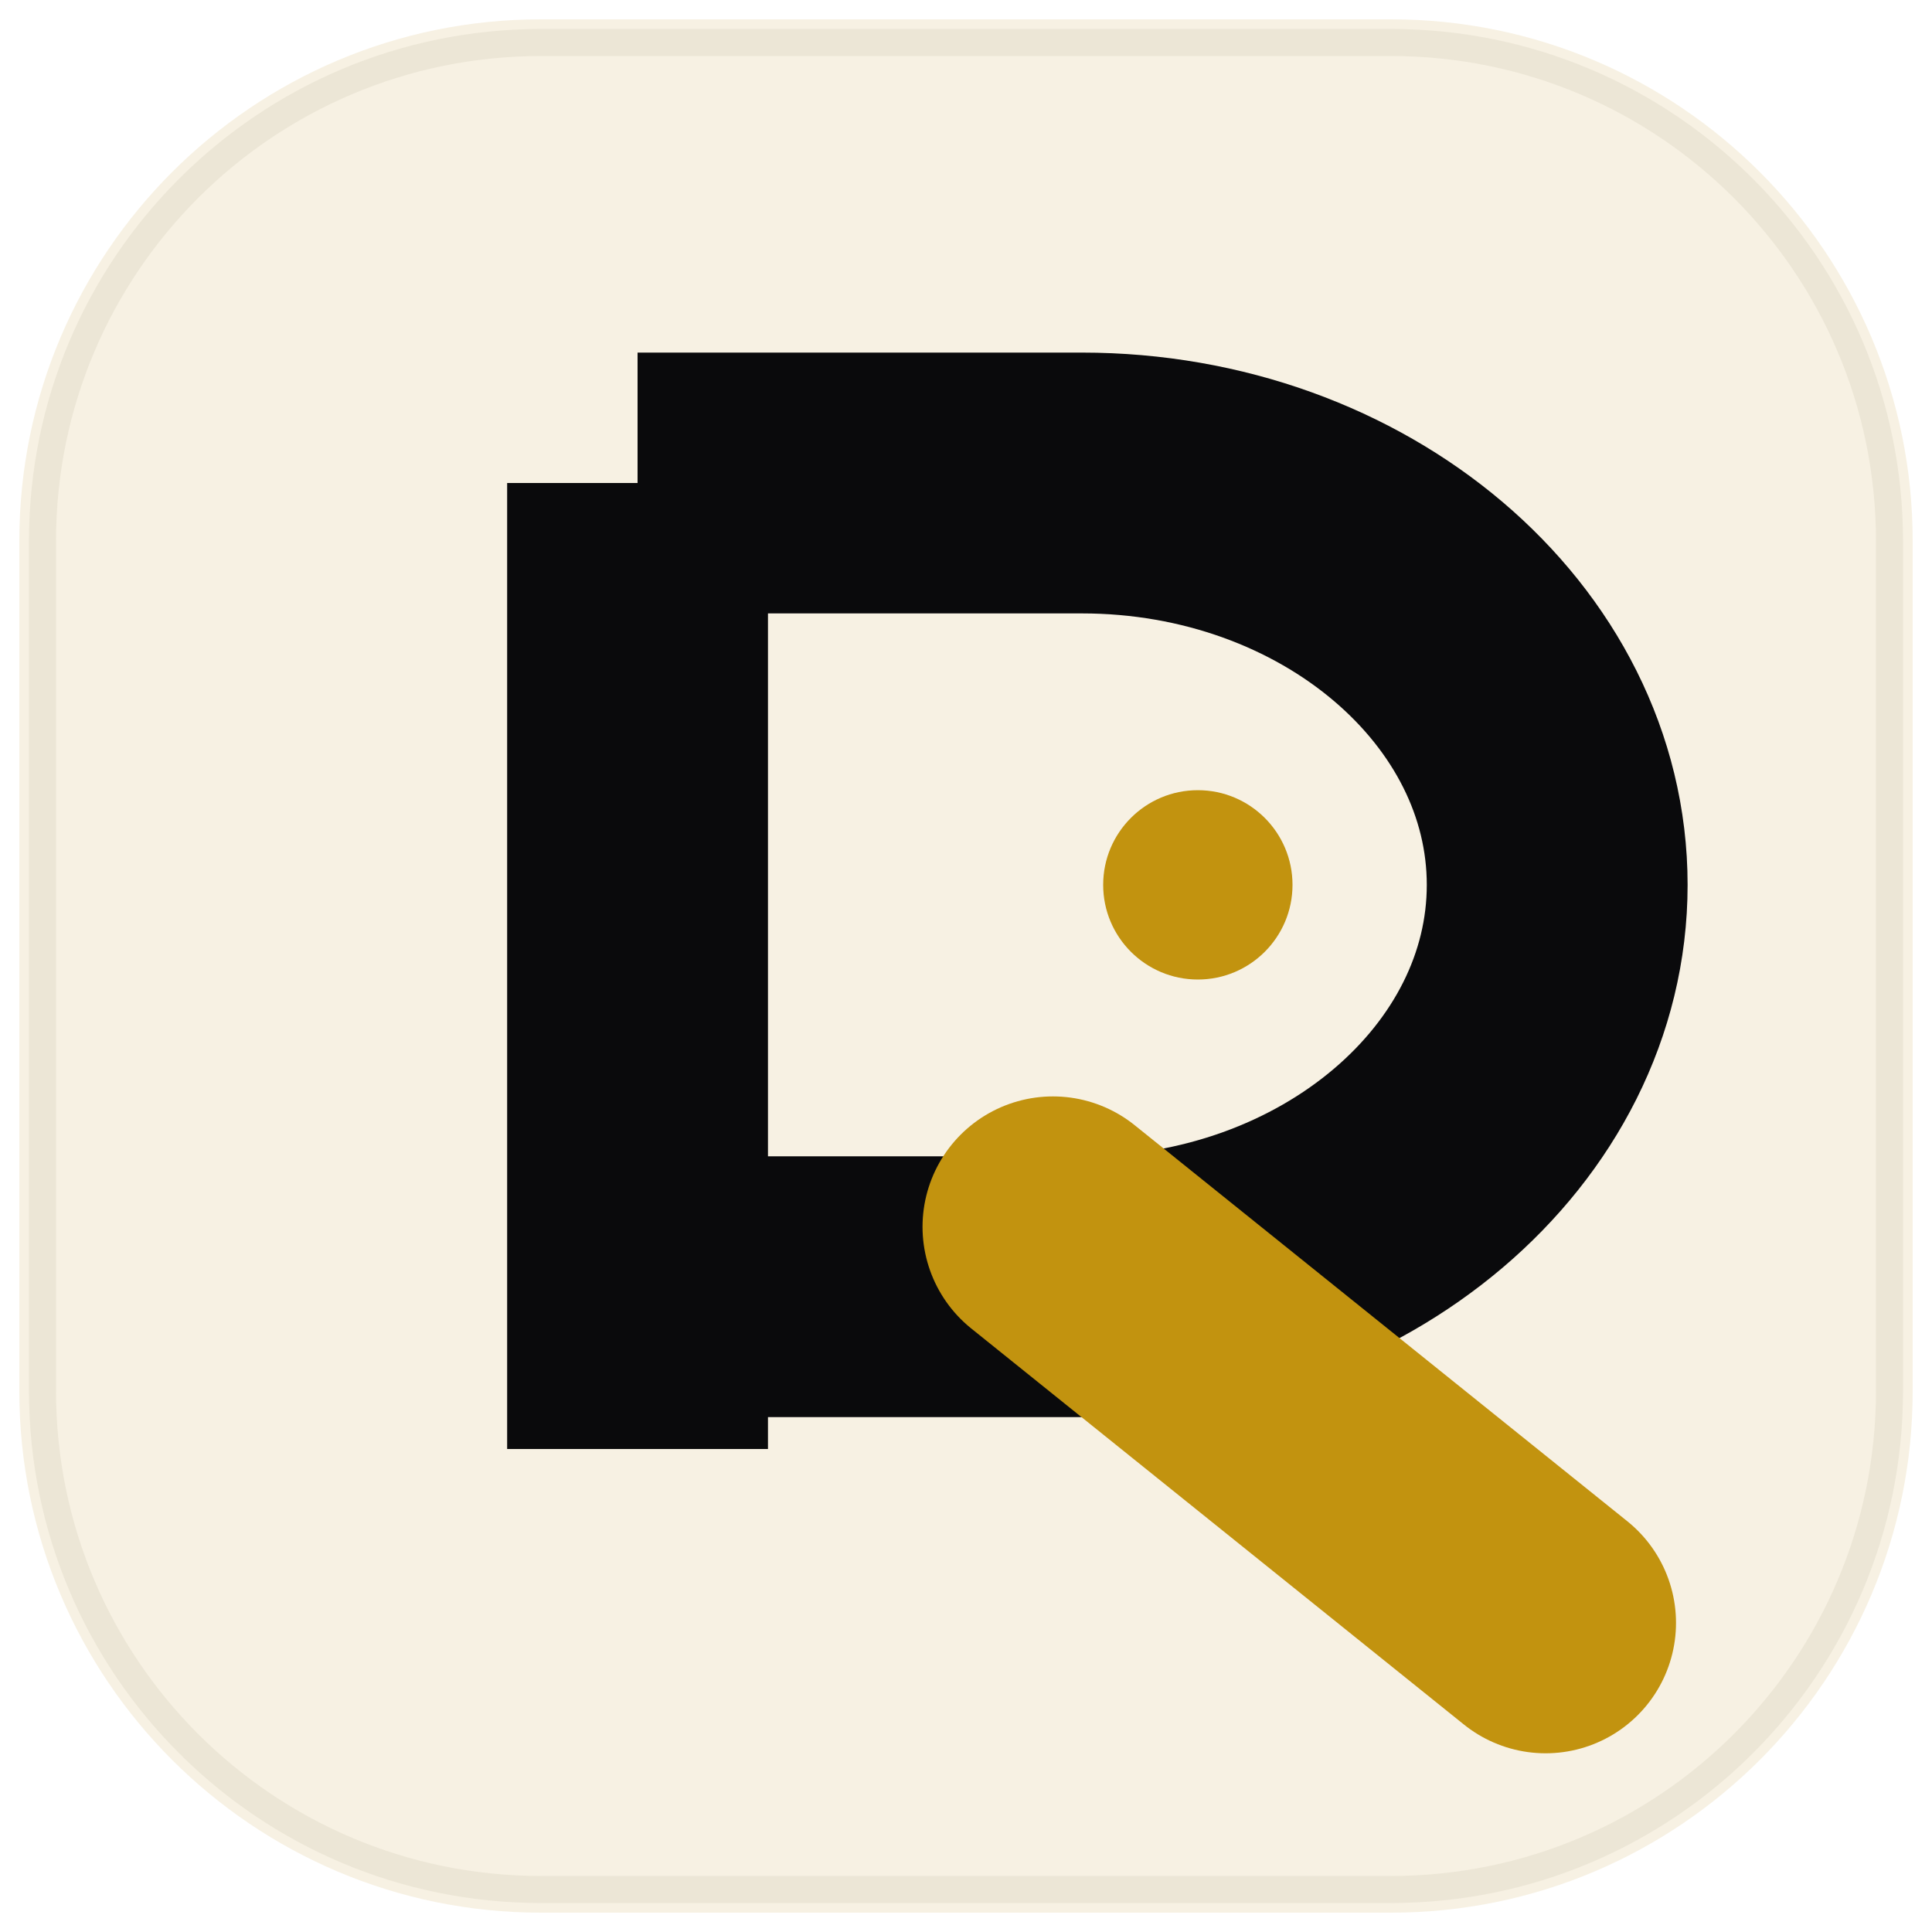
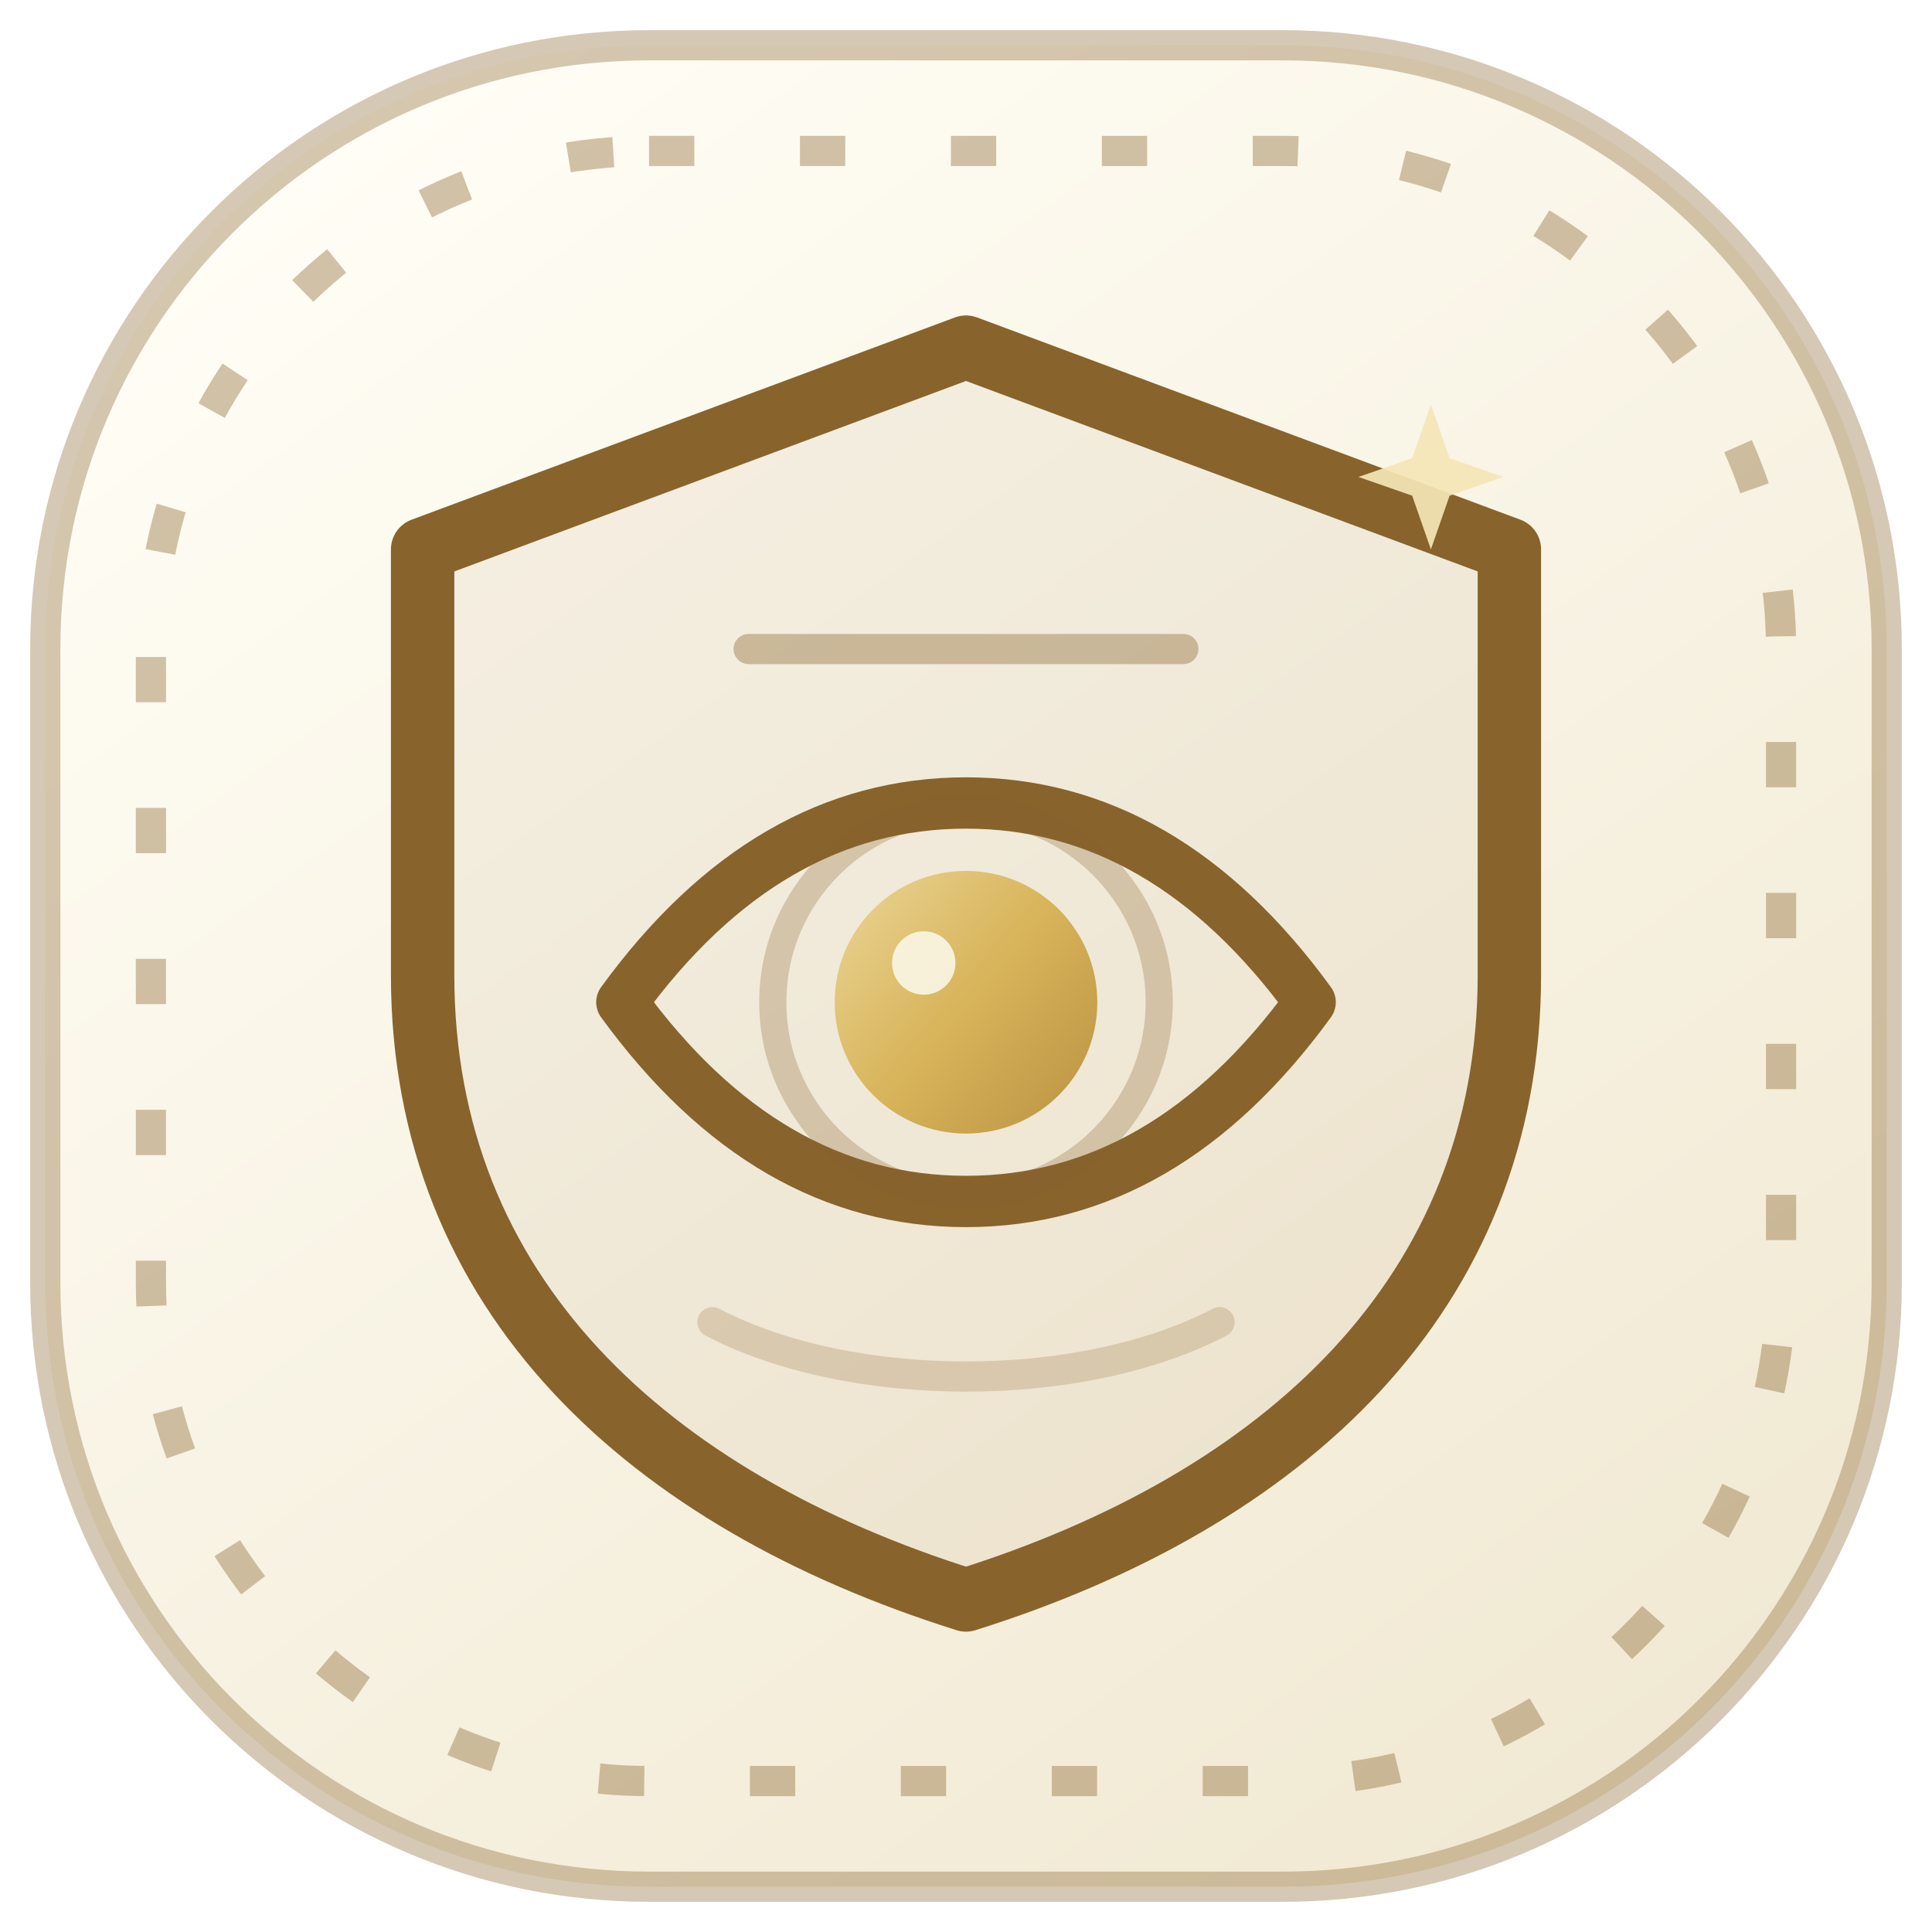
- <svg xmlns="http://www.w3.org/2000/svg" width="100" height="100" viewBox="0 0 100 100" fill="none">
-   <rect x="1" y="1" width="98" height="98" rx="27" fill="#F7F1E3" />
-   <rect x="2.2" y="2.2" width="95.6" height="95.6" rx="25.8" stroke="#d8d0bd" stroke-opacity="0.35" stroke-width="1.4" />
-   <path d="M33 25v50" stroke="#0A0A0C" stroke-width="13.5" stroke-linecap="butt" />
-   <path d="M33 25h23c13.6 0 24.6 9.4 24.6 20.8S69.6 66.6 56 66.6H33" stroke="#0A0A0C" stroke-width="13.5" stroke-linejoin="round" stroke-linecap="butt" />
-   <circle cx="62" cy="45.8" r="4.9" fill="#C2930F" />
-   <path d="M54.5 63.5 80 84" stroke="#C2930F" stroke-width="13.5" stroke-linecap="round" />
+ <svg xmlns="http://www.w3.org/2000/svg" width="64" height="64" viewBox="0 0 64 64" fill="none">
+   <defs>
+     <linearGradient id="rqb-tile" x1="12" y1="4" x2="52" y2="60" gradientUnits="userSpaceOnUse">
+       <stop stop-color="#fffdf5" />
+       <stop offset="1" stop-color="#f1e9d3" />
+     </linearGradient>
+     <linearGradient id="rqb-iris" x1="26" y1="26" x2="40" y2="38" gradientUnits="userSpaceOnUse">
+       <stop stop-color="#f4e6b6" />
+       <stop offset=".5" stop-color="#d8b45a" />
+       <stop offset="1" stop-color="#aa8137" />
+     </linearGradient>
+     <radialGradient id="rqb-sheen" cx="0.5" cy="0" r="1" gradientTransform="translate(32 2) scale(34 26)">
+       <stop stop-color="#ffffff" stop-opacity=".14" />
+       <stop offset="1" stop-color="#ffffff" stop-opacity="0" />
+     </radialGradient>
+   </defs>
+   <rect x="1.5" y="1.5" width="61" height="61" rx="20" fill="url(#rqb-tile)" />
+   <rect x="1.5" y="1.5" width="61" height="61" rx="20" fill="url(#rqb-sheen)" />
+   <rect x="1.5" y="1.5" width="61" height="61" rx="20" stroke="rgba(136,99,44,0.35)" />
+   <rect x="5" y="5" width="54" height="54" rx="16.5" fill="none" stroke="#88632c" stroke-opacity=".38" stroke-width="1" stroke-dasharray="1.5 3.5" />
+   <path d="M32 11.5 50 18.2v14.1c0 10.6-7.5 17.4-18 20.7-10.5-3.3-18-10.1-18-20.7V18.2Z" fill="rgba(136,99,44,0.07)" stroke="#88632c" stroke-width="2.1" stroke-linejoin="round" />
+   <path d="M24.8 21.5h14.4" stroke="#88632c" stroke-opacity=".38" stroke-width="1" stroke-linecap="round" />
+   <path d="M23.6 43.8c4.6 2.4 12.2 2.4 16.8 0" stroke="#88632c" stroke-opacity=".22" stroke-width="1" stroke-linecap="round" />
+   <path d="M20.6 33.2c3.2-4.4 7-6.6 11.4-6.6s8.2 2.2 11.4 6.6c-3.2 4.4-7 6.6-11.4 6.6s-8.2-2.2-11.4-6.6Z" fill="none" stroke="#88632c" stroke-width="1.7" stroke-linecap="round" stroke-linejoin="round" />
+   <circle cx="32" cy="33.2" r="4.35" fill="url(#rqb-iris)" />
+   <circle cx="30.6" cy="31.9" r="1.05" fill="#fbf6e6" fill-opacity=".9" />
+   <circle cx="32" cy="33.2" r="6.4" fill="none" stroke="#88632c" stroke-opacity=".28" stroke-width=".9" />
+   <path d="M47.4 13.4l.62 1.78 1.78.62-1.78.62-.62 1.78-.62-1.78-1.78-.62 1.78-.62Z" fill="#f4e6b6" fill-opacity=".92" />
</svg>
